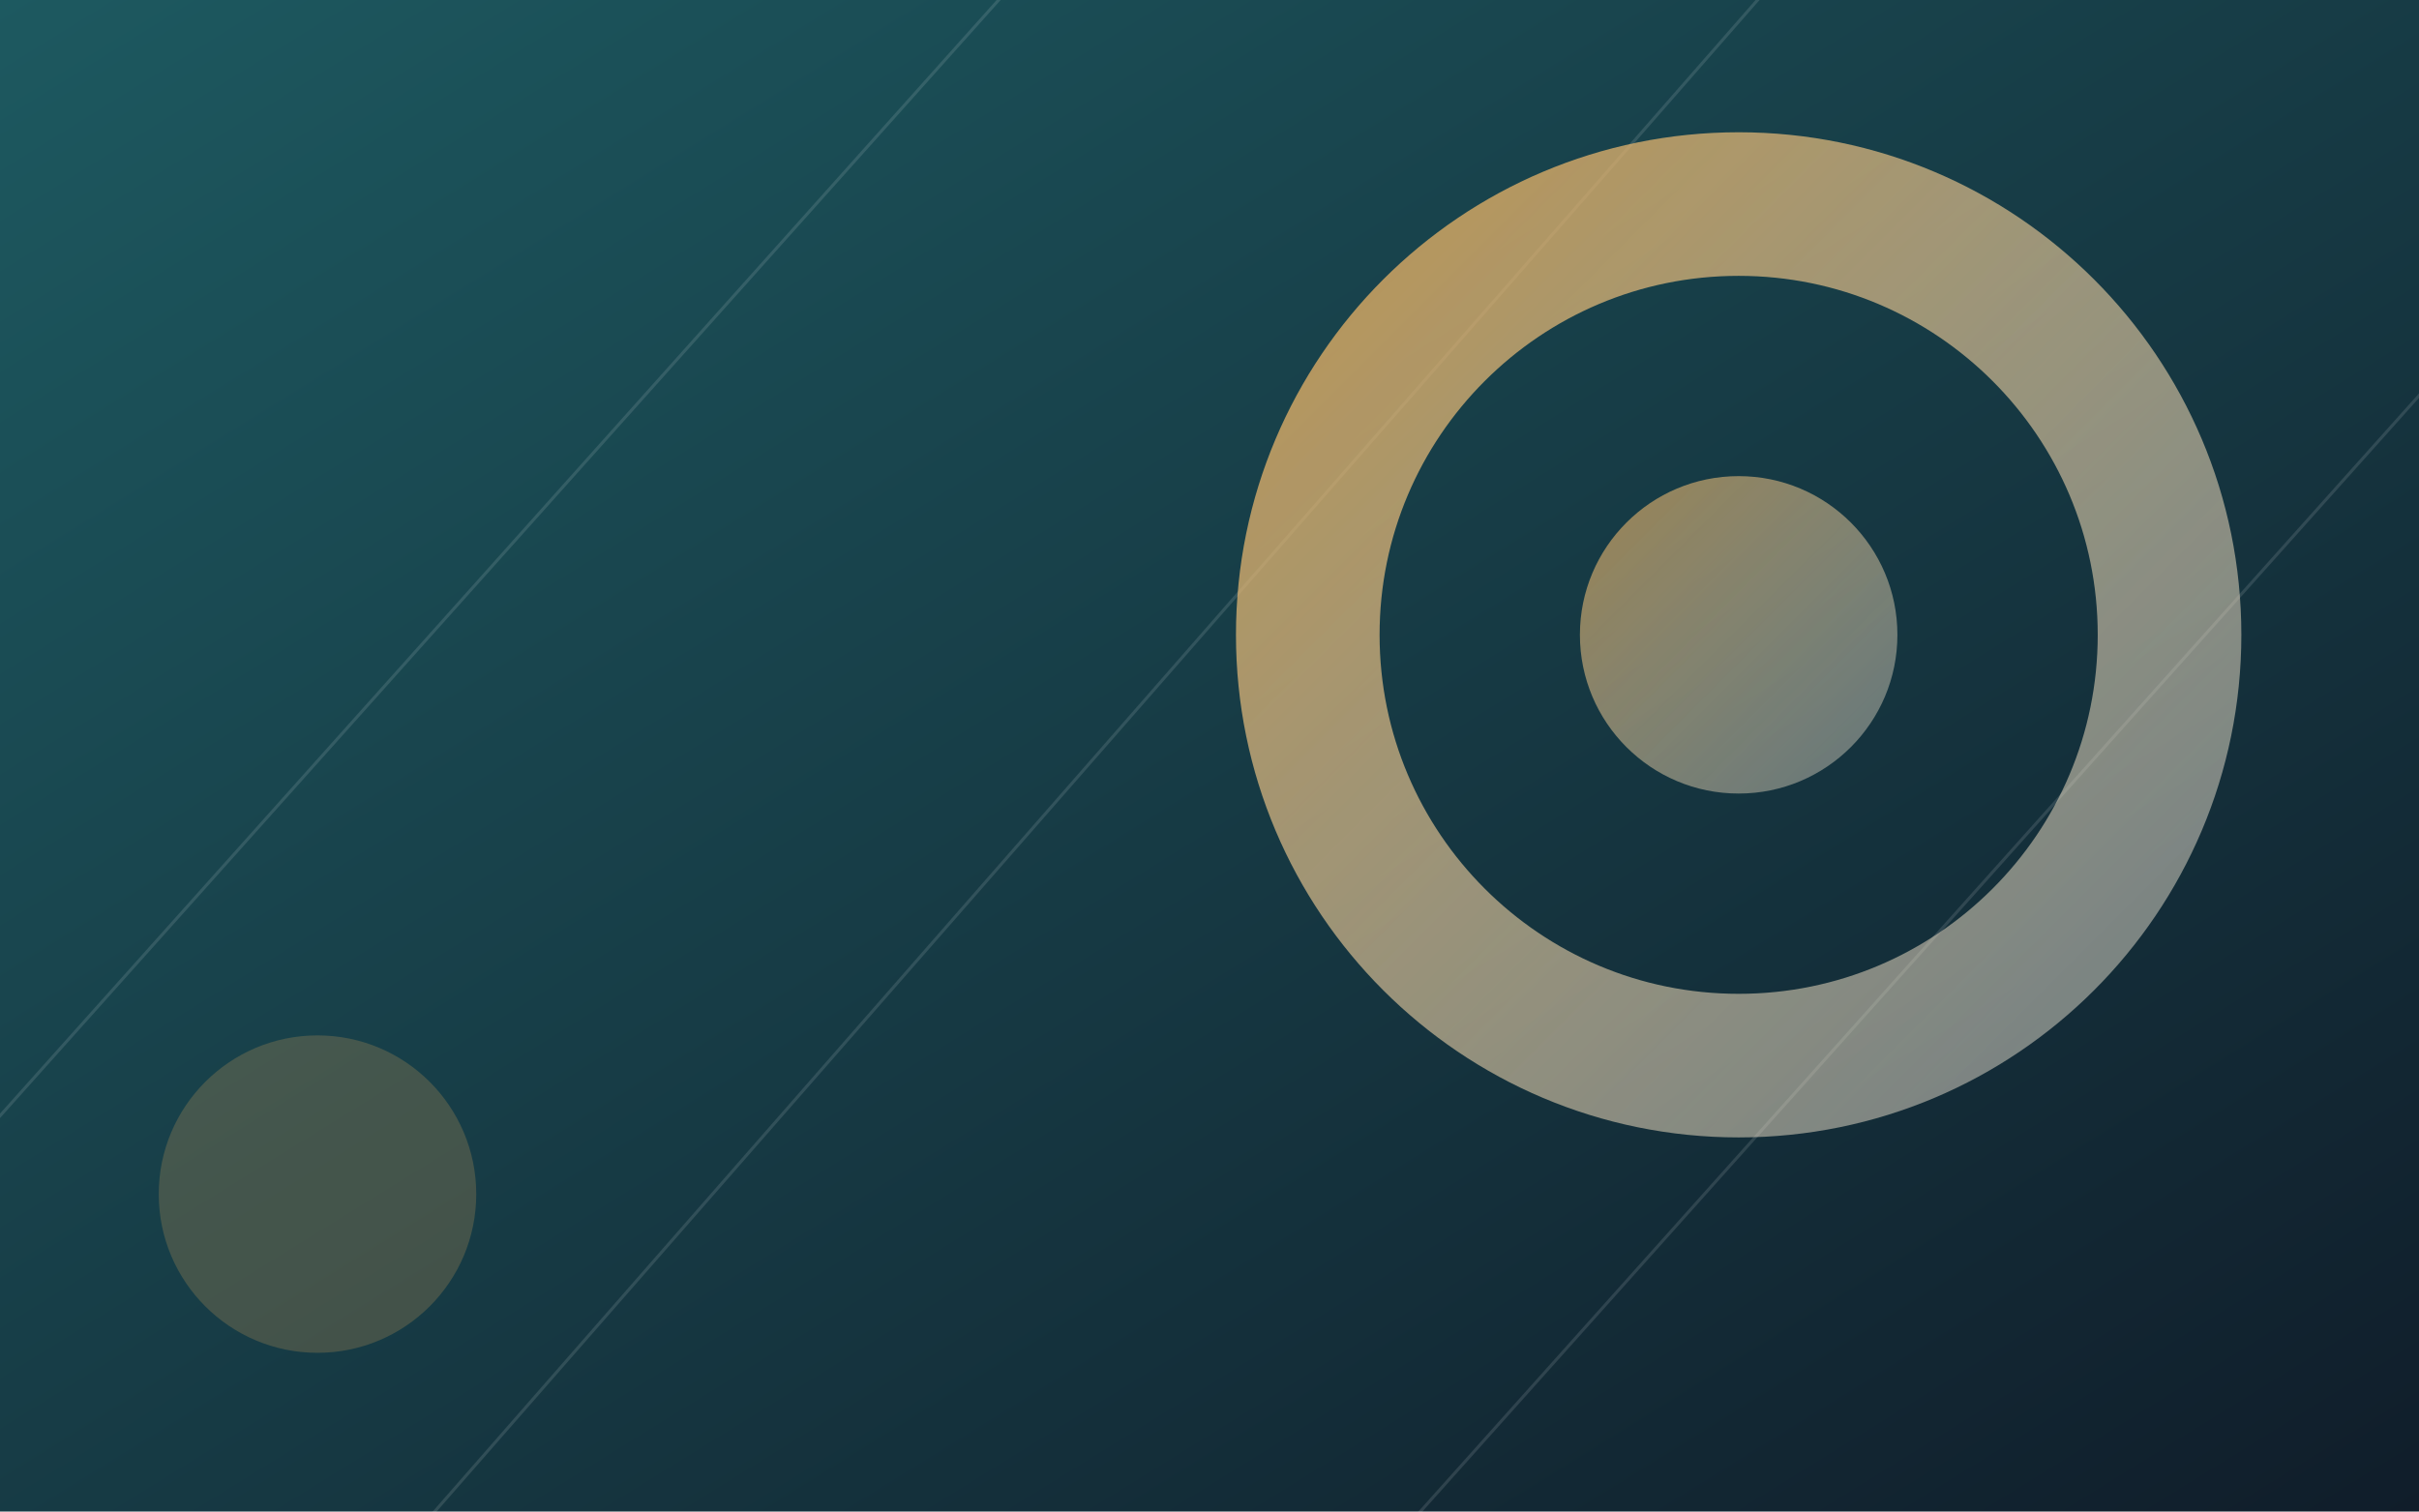
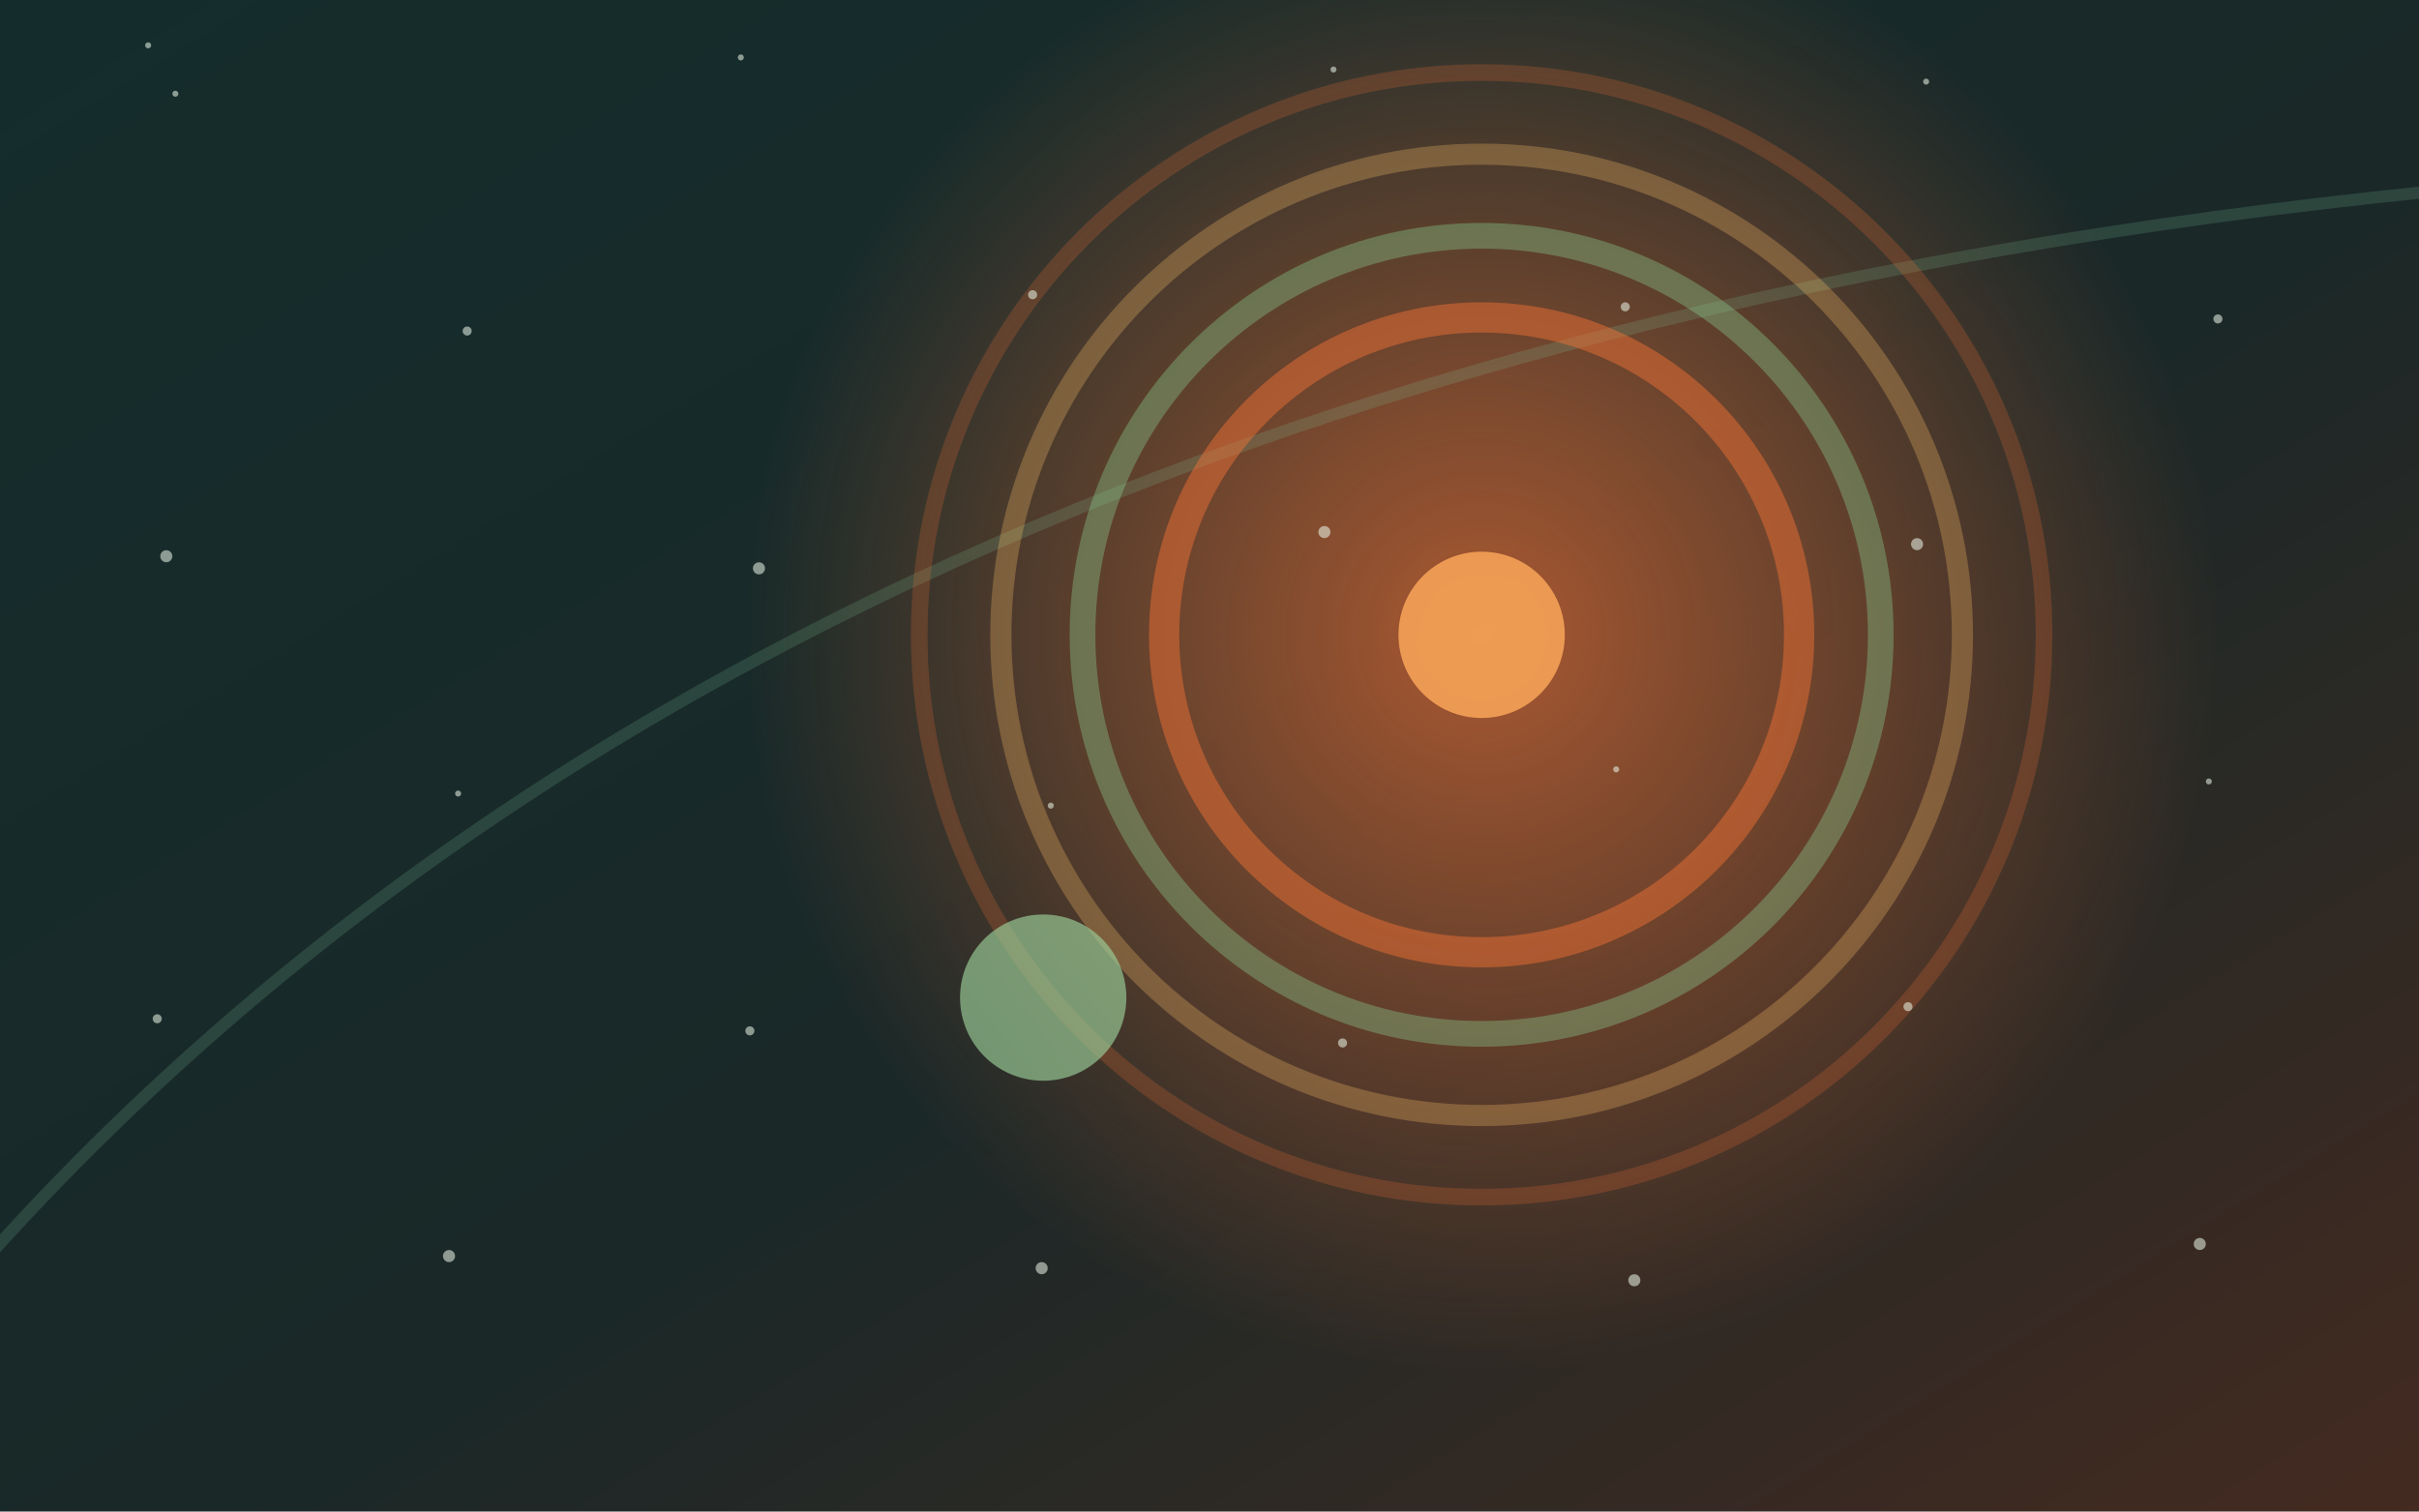
- <svg xmlns="http://www.w3.org/2000/svg" viewBox="0 0 1600 1000" role="img" aria-label="Abstract project cover">
+ <svg xmlns="http://www.w3.org/2000/svg" viewBox="0 0 1600 1000" role="img" aria-label="Illustrative orange and green cosmic project cover">
  <defs>
    <linearGradient id="bg" x2="1" y2="1">
-       <stop stop-color="#1d5960" />
-       <stop offset="1" stop-color="#101d2a" />
+       <stop stop-color="#142d2c" />
+       <stop offset=".55" stop-color="#1a2828" />
+       <stop offset="1" stop-color="#442a20" />
    </linearGradient>
-     <linearGradient id="accent" x2="1" y2="1">
-       <stop stop-color="#e2aa59" />
-       <stop offset="1" stop-color="#f2eee2" stop-opacity=".55" />
-     </linearGradient>
+     <radialGradient id="glow">
+       <stop stop-color="#f97336" stop-opacity=".65" />
+       <stop offset="1" stop-color="#f97336" stop-opacity="0" />
+     </radialGradient>
  </defs>
-   <path fill="url(#bg)" d="M0 0h1600v1000H0z" />
-   <path d="M-100 850 750-100M200 1100 1250-100M850 1100 1700 150" fill="none" stroke="#fff" stroke-width="2" opacity=".12" />
-   <circle cx="1150" cy="420" r="285" fill="none" stroke="url(#accent)" stroke-width="95" opacity=".8" />
-   <circle cx="1150" cy="420" r="105" fill="url(#accent)" opacity=".65" />
-   <circle cx="210" cy="790" r="105" fill="#e2aa59" opacity=".22" />
+   <rect width="1600" height="1000" fill="url(#bg)" />
+   <circle cx="980" cy="420" r="490" fill="url(#glow)" />
+   <path d="M-50 880 Q 500 220 1680 120" fill="none" stroke="#82c99c" stroke-width="8" opacity=".18" />
+   <circle cx="980" cy="420" r="210" fill="none" stroke="#f97336" stroke-width="20" opacity="0.45" />
+   <circle cx="980" cy="420" r="264" fill="none" stroke="#8bcf91" stroke-width="17" opacity="0.37" />
+   <circle cx="980" cy="420" r="318" fill="none" stroke="#f7bc66" stroke-width="14" opacity="0.29" />
+   <circle cx="980" cy="420" r="372" fill="none" stroke="#f97336" stroke-width="11" opacity="0.21" />
+   <circle cx="116" cy="62" r="2" fill="#ecf7e9" opacity=".55" />
+   <circle cx="309" cy="219" r="3" fill="#ecf7e9" opacity=".55" />
+   <circle cx="502" cy="376" r="4" fill="#ecf7e9" opacity=".55" />
+   <circle cx="695" cy="533" r="2" fill="#ecf7e9" opacity=".55" />
+   <circle cx="888" cy="690" r="3" fill="#ecf7e9" opacity=".55" />
+   <circle cx="1081" cy="847" r="4" fill="#ecf7e9" opacity=".55" />
+   <circle cx="1274" cy="54" r="2" fill="#ecf7e9" opacity=".55" />
+   <circle cx="1467" cy="211" r="3" fill="#ecf7e9" opacity=".55" />
+   <circle cx="110" cy="368" r="4" fill="#ecf7e9" opacity=".55" />
+   <circle cx="303" cy="525" r="2" fill="#ecf7e9" opacity=".55" />
+   <circle cx="496" cy="682" r="3" fill="#ecf7e9" opacity=".55" />
+   <circle cx="689" cy="839" r="4" fill="#ecf7e9" opacity=".55" />
+   <circle cx="882" cy="46" r="2" fill="#ecf7e9" opacity=".55" />
+   <circle cx="1075" cy="203" r="3" fill="#ecf7e9" opacity=".55" />
+   <circle cx="1268" cy="360" r="4" fill="#ecf7e9" opacity=".55" />
+   <circle cx="1461" cy="517" r="2" fill="#ecf7e9" opacity=".55" />
+   <circle cx="104" cy="674" r="3" fill="#ecf7e9" opacity=".55" />
+   <circle cx="297" cy="831" r="4" fill="#ecf7e9" opacity=".55" />
+   <circle cx="490" cy="38" r="2" fill="#ecf7e9" opacity=".55" />
+   <circle cx="683" cy="195" r="3" fill="#ecf7e9" opacity=".55" />
+   <circle cx="876" cy="352" r="4" fill="#ecf7e9" opacity=".55" />
+   <circle cx="1069" cy="509" r="2" fill="#ecf7e9" opacity=".55" />
+   <circle cx="1262" cy="666" r="3" fill="#ecf7e9" opacity=".55" />
+   <circle cx="1455" cy="823" r="4" fill="#ecf7e9" opacity=".55" />
+   <circle cx="98" cy="30" r="2" fill="#ecf7e9" opacity=".55" />
+   <circle cx="980" cy="420" r="55" fill="#f5a257" opacity=".9" />
+   <circle cx="690" cy="660" r="55" fill="#9bd09a" opacity=".65" />
</svg>
